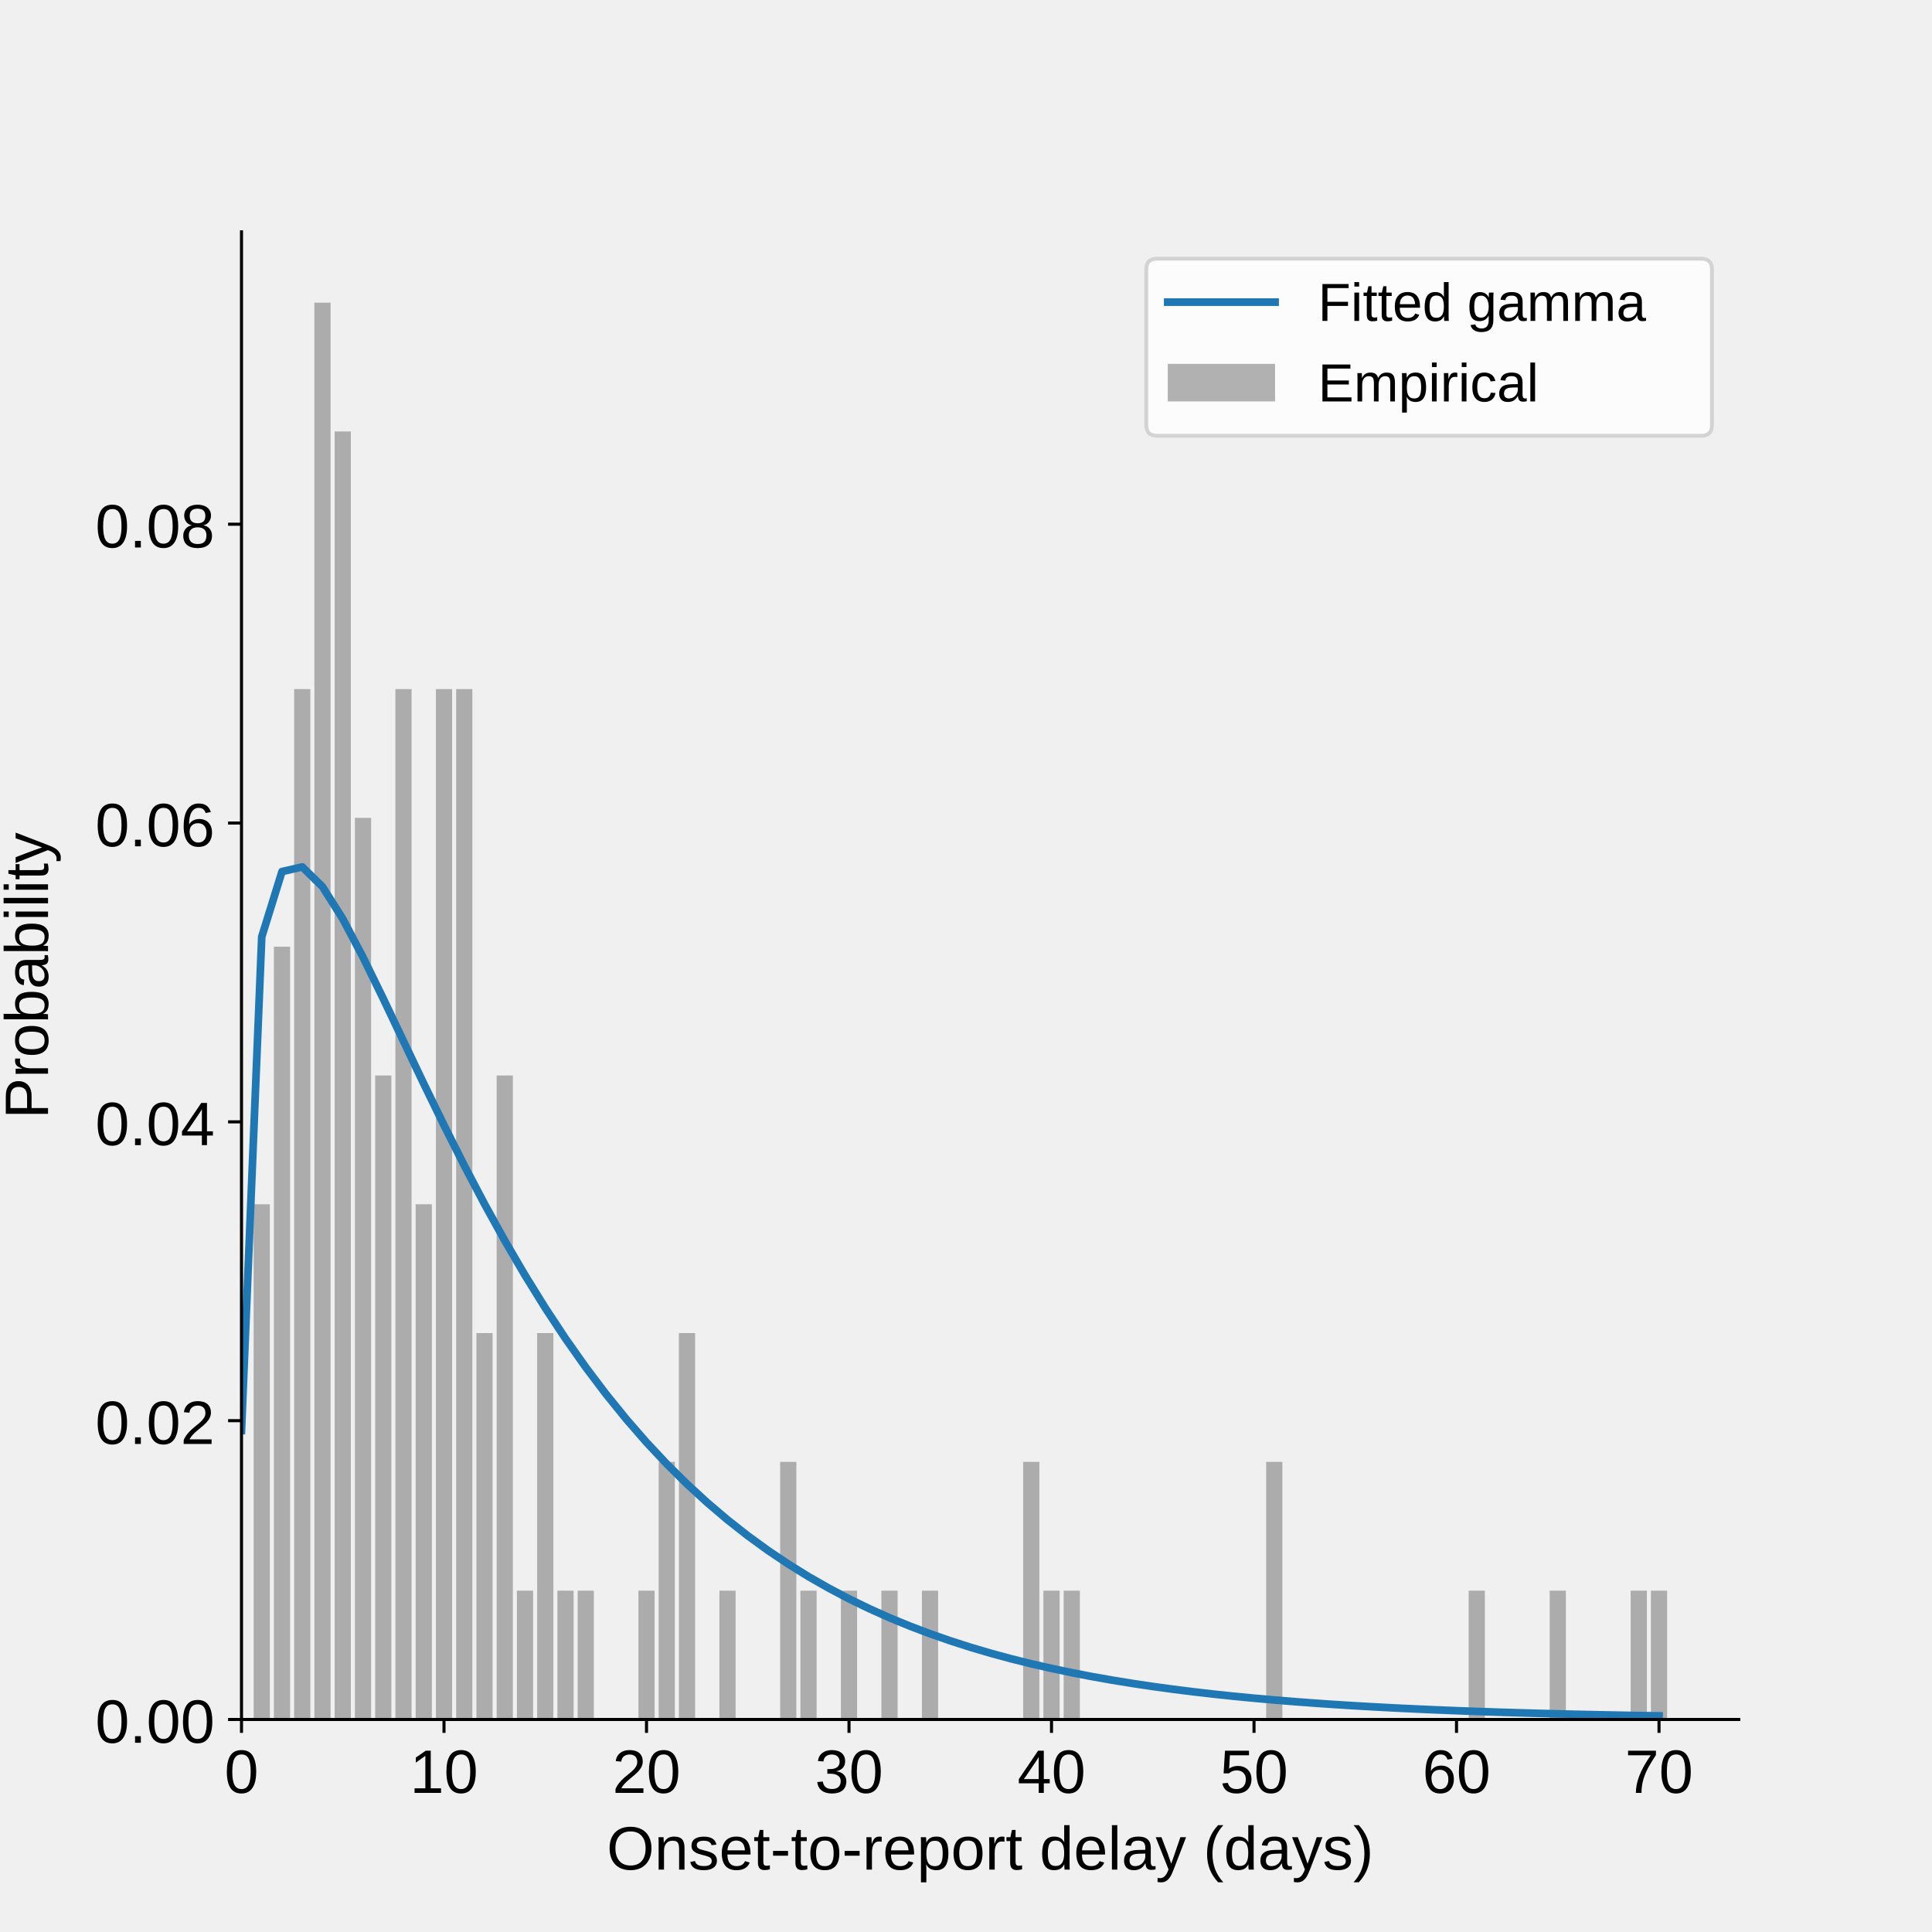
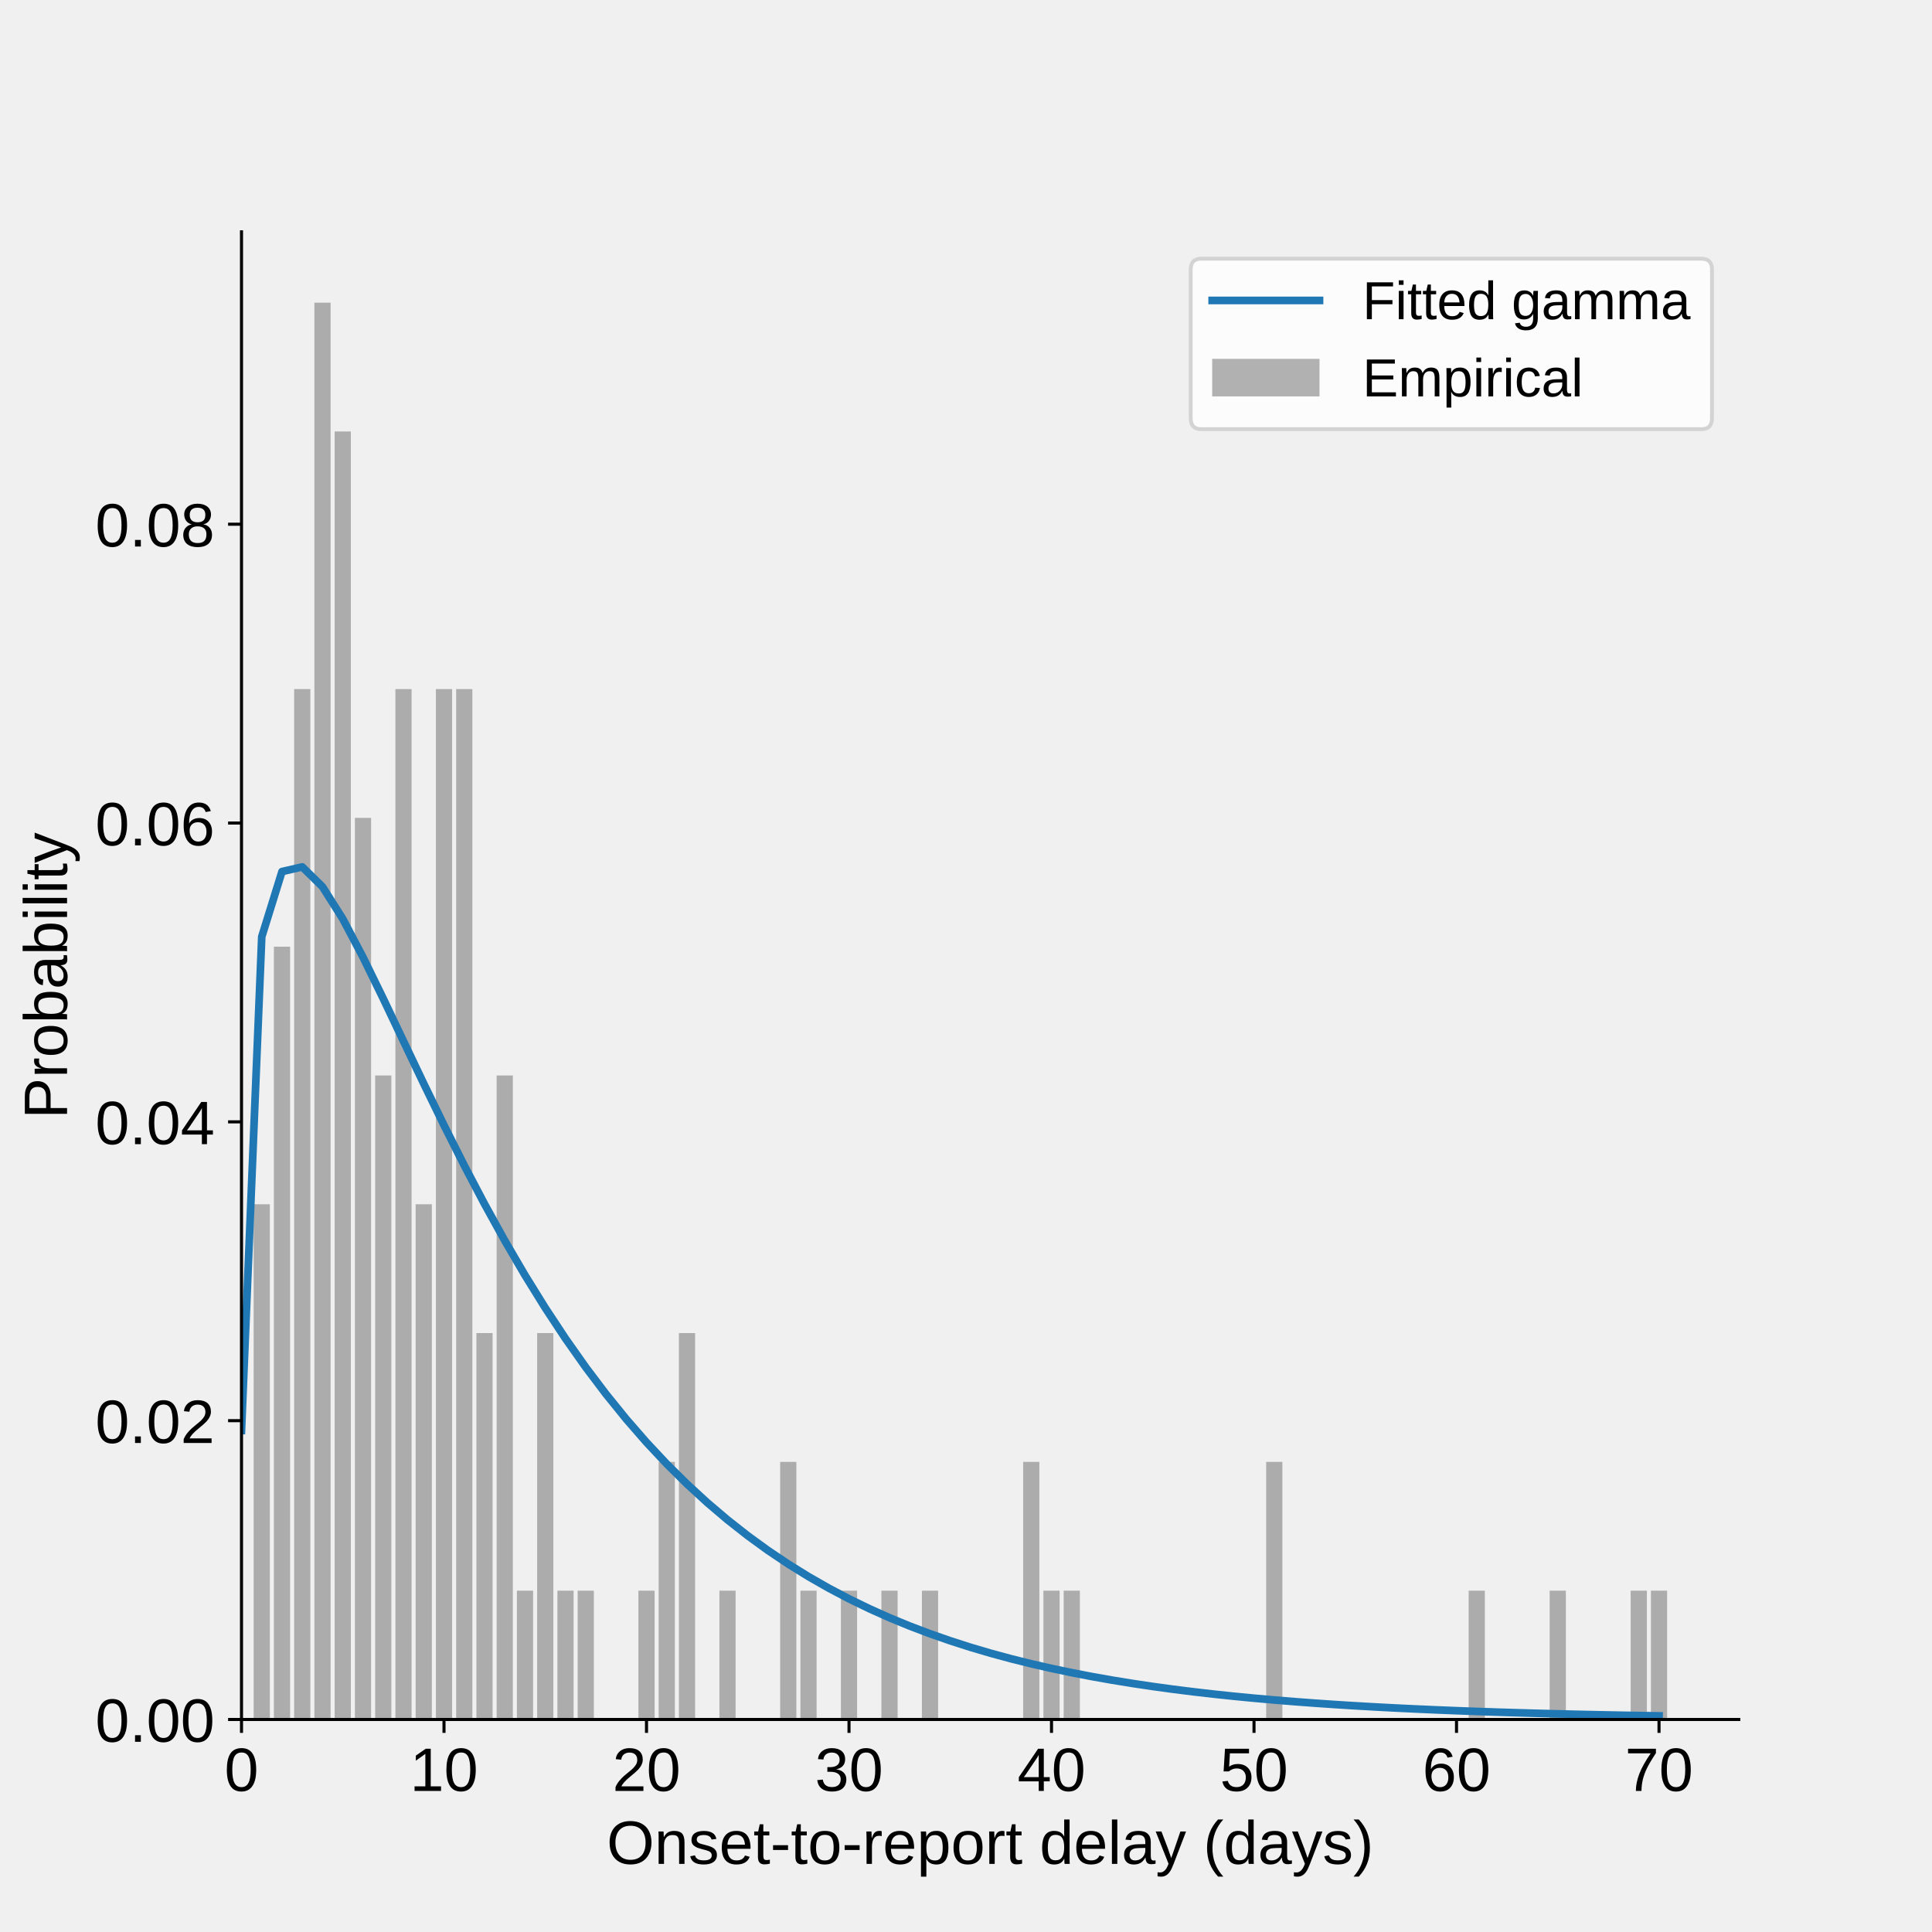
<svg xmlns="http://www.w3.org/2000/svg" xmlns:xlink="http://www.w3.org/1999/xlink" width="504pt" height="504pt" viewBox="0 0 504 504" version="1.1">
  <defs>
    <style type="text/css">*{stroke-linejoin: round; stroke-linecap: butt}</style>
  </defs>
  <g id="figure_1">
    <g id="patch_1">
      <path d="M 0 504  L 504 504  L 504 0  L 0 0  L 0 504  z " style="fill: none" />
    </g>
    <g id="axes_1">
      <g id="patch_2">
        <path d="M 63 448.56  L 453.6 448.56  L 453.6 60.48  L 63 60.48  L 63 448.56  z " style="fill: none" />
      </g>
      <g id="patch_3">
-         <path d="M 60.887 448.56  L 65.113 448.56  L 65.113 448.56  L 60.887 448.56  z " clip-path="url(#p0a9dd220d3)" style="fill: #7f7f7f; opacity: 0.6" />
+         <path d="M 60.887 448.56  L 65.113 448.56  L 65.113 448.56  L 60.887 448.56  z " clip-path="url(#p4506866658)" style="fill: #7f7f7f; opacity: 0.6" />
      </g>
      <g id="patch_4">
-         <path d="M 66.17 448.56  L 70.396 448.56  L 70.396 314.16  L 66.17 314.16  z " clip-path="url(#p0a9dd220d3)" style="fill: #7f7f7f; opacity: 0.6" />
+         <path d="M 66.17 448.56  L 70.396 448.56  L 70.396 314.16  L 66.17 314.16  z " clip-path="url(#p4506866658)" style="fill: #7f7f7f; opacity: 0.6" />
      </g>
      <g id="patch_5">
-         <path d="M 71.452 448.56  L 75.678 448.56  L 75.678 246.96  L 71.452 246.96  z " clip-path="url(#p0a9dd220d3)" style="fill: #7f7f7f; opacity: 0.6" />
+         <path d="M 71.452 448.56  L 75.678 448.56  L 75.678 246.96  L 71.452 246.96  z " clip-path="url(#p4506866658)" style="fill: #7f7f7f; opacity: 0.6" />
      </g>
      <g id="patch_6">
-         <path d="M 76.735 448.56  L 80.961 448.56  L 80.961 179.76  L 76.735 179.76  z " clip-path="url(#p0a9dd220d3)" style="fill: #7f7f7f; opacity: 0.6" />
+         <path d="M 76.735 448.56  L 80.961 448.56  L 80.961 179.76  L 76.735 179.76  z " clip-path="url(#p4506866658)" style="fill: #7f7f7f; opacity: 0.6" />
      </g>
      <g id="patch_7">
-         <path d="M 82.018 448.56  L 86.244 448.56  L 86.244 78.96  L 82.018 78.96  z " clip-path="url(#p0a9dd220d3)" style="fill: #7f7f7f; opacity: 0.6" />
+         <path d="M 82.018 448.56  L 86.244 448.56  L 86.244 78.96  L 82.018 78.96  z " clip-path="url(#p4506866658)" style="fill: #7f7f7f; opacity: 0.6" />
      </g>
      <g id="patch_8">
-         <path d="M 87.3 448.56  L 91.526 448.56  L 91.526 112.56  L 87.3 112.56  z " clip-path="url(#p0a9dd220d3)" style="fill: #7f7f7f; opacity: 0.6" />
+         <path d="M 87.3 448.56  L 91.526 448.56  L 91.526 112.56  L 87.3 112.56  z " clip-path="url(#p4506866658)" style="fill: #7f7f7f; opacity: 0.6" />
      </g>
      <g id="patch_9">
-         <path d="M 92.583 448.56  L 96.809 448.56  L 96.809 213.36  L 92.583 213.36  z " clip-path="url(#p0a9dd220d3)" style="fill: #7f7f7f; opacity: 0.6" />
+         <path d="M 92.583 448.56  L 96.809 448.56  L 96.809 213.36  L 92.583 213.36  z " clip-path="url(#p4506866658)" style="fill: #7f7f7f; opacity: 0.6" />
      </g>
      <g id="patch_10">
-         <path d="M 97.866 448.56  L 102.092 448.56  L 102.092 280.56  L 97.866 280.56  z " clip-path="url(#p0a9dd220d3)" style="fill: #7f7f7f; opacity: 0.6" />
+         <path d="M 97.866 448.56  L 102.092 448.56  L 102.092 280.56  L 97.866 280.56  z " clip-path="url(#p4506866658)" style="fill: #7f7f7f; opacity: 0.6" />
      </g>
      <g id="patch_11">
-         <path d="M 103.148 448.56  L 107.374 448.56  L 107.374 179.76  L 103.148 179.76  z " clip-path="url(#p0a9dd220d3)" style="fill: #7f7f7f; opacity: 0.6" />
+         <path d="M 103.148 448.56  L 107.374 448.56  L 107.374 179.76  L 103.148 179.76  z " clip-path="url(#p4506866658)" style="fill: #7f7f7f; opacity: 0.6" />
      </g>
      <g id="patch_12">
-         <path d="M 108.431 448.56  L 112.657 448.56  L 112.657 314.16  L 108.431 314.16  z " clip-path="url(#p0a9dd220d3)" style="fill: #7f7f7f; opacity: 0.6" />
+         <path d="M 108.431 448.56  L 112.657 448.56  L 112.657 314.16  L 108.431 314.16  z " clip-path="url(#p4506866658)" style="fill: #7f7f7f; opacity: 0.6" />
      </g>
      <g id="patch_13">
-         <path d="M 113.714 448.56  L 117.94 448.56  L 117.94 179.76  L 113.714 179.76  z " clip-path="url(#p0a9dd220d3)" style="fill: #7f7f7f; opacity: 0.6" />
+         <path d="M 113.714 448.56  L 117.94 448.56  L 117.94 179.76  L 113.714 179.76  z " clip-path="url(#p4506866658)" style="fill: #7f7f7f; opacity: 0.6" />
      </g>
      <g id="patch_14">
-         <path d="M 118.996 448.56  L 123.222 448.56  L 123.222 179.76  L 118.996 179.76  z " clip-path="url(#p0a9dd220d3)" style="fill: #7f7f7f; opacity: 0.6" />
+         <path d="M 118.996 448.56  L 123.222 448.56  L 123.222 179.76  L 118.996 179.76  z " clip-path="url(#p4506866658)" style="fill: #7f7f7f; opacity: 0.6" />
      </g>
      <g id="patch_15">
-         <path d="M 124.279 448.56  L 128.505 448.56  L 128.505 347.76  L 124.279 347.76  z " clip-path="url(#p0a9dd220d3)" style="fill: #7f7f7f; opacity: 0.6" />
+         <path d="M 124.279 448.56  L 128.505 448.56  L 128.505 347.76  L 124.279 347.76  z " clip-path="url(#p4506866658)" style="fill: #7f7f7f; opacity: 0.6" />
      </g>
      <g id="patch_16">
-         <path d="M 129.562 448.56  L 133.788 448.56  L 133.788 280.56  L 129.562 280.56  z " clip-path="url(#p0a9dd220d3)" style="fill: #7f7f7f; opacity: 0.6" />
+         <path d="M 129.562 448.56  L 133.788 448.56  L 133.788 280.56  L 129.562 280.56  z " clip-path="url(#p4506866658)" style="fill: #7f7f7f; opacity: 0.6" />
      </g>
      <g id="patch_17">
-         <path d="M 134.844 448.56  L 139.07 448.56  L 139.07 414.96  L 134.844 414.96  z " clip-path="url(#p0a9dd220d3)" style="fill: #7f7f7f; opacity: 0.6" />
+         <path d="M 134.844 448.56  L 139.07 448.56  L 139.07 414.96  L 134.844 414.96  z " clip-path="url(#p4506866658)" style="fill: #7f7f7f; opacity: 0.6" />
      </g>
      <g id="patch_18">
-         <path d="M 140.127 448.56  L 144.353 448.56  L 144.353 347.76  L 140.127 347.76  z " clip-path="url(#p0a9dd220d3)" style="fill: #7f7f7f; opacity: 0.6" />
+         <path d="M 140.127 448.56  L 144.353 448.56  L 144.353 347.76  L 140.127 347.76  z " clip-path="url(#p4506866658)" style="fill: #7f7f7f; opacity: 0.6" />
      </g>
      <g id="patch_19">
-         <path d="M 145.41 448.56  L 149.636 448.56  L 149.636 414.96  L 145.41 414.96  z " clip-path="url(#p0a9dd220d3)" style="fill: #7f7f7f; opacity: 0.6" />
+         <path d="M 145.41 448.56  L 149.636 448.56  L 149.636 414.96  L 145.41 414.96  z " clip-path="url(#p4506866658)" style="fill: #7f7f7f; opacity: 0.6" />
      </g>
      <g id="patch_20">
-         <path d="M 150.692 448.56  L 154.918 448.56  L 154.918 414.96  L 150.692 414.96  z " clip-path="url(#p0a9dd220d3)" style="fill: #7f7f7f; opacity: 0.6" />
+         <path d="M 150.692 448.56  L 154.918 448.56  L 154.918 414.96  L 150.692 414.96  z " clip-path="url(#p4506866658)" style="fill: #7f7f7f; opacity: 0.6" />
      </g>
      <g id="patch_21">
-         <path d="M 155.975 448.56  L 160.201 448.56  L 160.201 448.56  L 155.975 448.56  z " clip-path="url(#p0a9dd220d3)" style="fill: #7f7f7f; opacity: 0.6" />
+         <path d="M 155.975 448.56  L 160.201 448.56  L 160.201 448.56  L 155.975 448.56  z " clip-path="url(#p4506866658)" style="fill: #7f7f7f; opacity: 0.6" />
      </g>
      <g id="patch_22">
-         <path d="M 161.258 448.56  L 165.484 448.56  L 165.484 448.56  L 161.258 448.56  z " clip-path="url(#p0a9dd220d3)" style="fill: #7f7f7f; opacity: 0.6" />
+         <path d="M 161.258 448.56  L 165.484 448.56  L 165.484 448.56  L 161.258 448.56  z " clip-path="url(#p4506866658)" style="fill: #7f7f7f; opacity: 0.6" />
      </g>
      <g id="patch_23">
-         <path d="M 166.54 448.56  L 170.766 448.56  L 170.766 414.96  L 166.54 414.96  z " clip-path="url(#p0a9dd220d3)" style="fill: #7f7f7f; opacity: 0.6" />
+         <path d="M 166.54 448.56  L 170.766 448.56  L 170.766 414.96  L 166.54 414.96  z " clip-path="url(#p4506866658)" style="fill: #7f7f7f; opacity: 0.6" />
      </g>
      <g id="patch_24">
-         <path d="M 171.823 448.56  L 176.049 448.56  L 176.049 381.36  L 171.823 381.36  z " clip-path="url(#p0a9dd220d3)" style="fill: #7f7f7f; opacity: 0.6" />
+         <path d="M 171.823 448.56  L 176.049 448.56  L 176.049 381.36  L 171.823 381.36  z " clip-path="url(#p4506866658)" style="fill: #7f7f7f; opacity: 0.6" />
      </g>
      <g id="patch_25">
-         <path d="M 177.105 448.56  L 181.332 448.56  L 181.332 347.76  L 177.105 347.76  z " clip-path="url(#p0a9dd220d3)" style="fill: #7f7f7f; opacity: 0.6" />
+         <path d="M 177.105 448.56  L 181.332 448.56  L 181.332 347.76  L 177.105 347.76  z " clip-path="url(#p4506866658)" style="fill: #7f7f7f; opacity: 0.6" />
      </g>
      <g id="patch_26">
-         <path d="M 182.388 448.56  L 186.614 448.56  L 186.614 448.56  L 182.388 448.56  z " clip-path="url(#p0a9dd220d3)" style="fill: #7f7f7f; opacity: 0.6" />
+         <path d="M 182.388 448.56  L 186.614 448.56  L 186.614 448.56  L 182.388 448.56  z " clip-path="url(#p4506866658)" style="fill: #7f7f7f; opacity: 0.6" />
      </g>
      <g id="patch_27">
-         <path d="M 187.671 448.56  L 191.897 448.56  L 191.897 414.96  L 187.671 414.96  z " clip-path="url(#p0a9dd220d3)" style="fill: #7f7f7f; opacity: 0.6" />
+         <path d="M 187.671 448.56  L 191.897 448.56  L 191.897 414.96  L 187.671 414.96  z " clip-path="url(#p4506866658)" style="fill: #7f7f7f; opacity: 0.6" />
      </g>
      <g id="patch_28">
-         <path d="M 192.953 448.56  L 197.18 448.56  L 197.18 448.56  L 192.953 448.56  z " clip-path="url(#p0a9dd220d3)" style="fill: #7f7f7f; opacity: 0.6" />
+         <path d="M 192.953 448.56  L 197.18 448.56  L 197.18 448.56  L 192.953 448.56  z " clip-path="url(#p4506866658)" style="fill: #7f7f7f; opacity: 0.6" />
      </g>
      <g id="patch_29">
-         <path d="M 198.236 448.56  L 202.462 448.56  L 202.462 448.56  L 198.236 448.56  z " clip-path="url(#p0a9dd220d3)" style="fill: #7f7f7f; opacity: 0.6" />
+         <path d="M 198.236 448.56  L 202.462 448.56  L 202.462 448.56  L 198.236 448.56  z " clip-path="url(#p4506866658)" style="fill: #7f7f7f; opacity: 0.6" />
      </g>
      <g id="patch_30">
-         <path d="M 203.519 448.56  L 207.745 448.56  L 207.745 381.36  L 203.519 381.36  z " clip-path="url(#p0a9dd220d3)" style="fill: #7f7f7f; opacity: 0.6" />
+         <path d="M 203.519 448.56  L 207.745 448.56  L 207.745 381.36  L 203.519 381.36  z " clip-path="url(#p4506866658)" style="fill: #7f7f7f; opacity: 0.6" />
      </g>
      <g id="patch_31">
-         <path d="M 208.801 448.56  L 213.028 448.56  L 213.028 414.96  L 208.801 414.96  z " clip-path="url(#p0a9dd220d3)" style="fill: #7f7f7f; opacity: 0.6" />
+         <path d="M 208.801 448.56  L 213.028 448.56  L 213.028 414.96  L 208.801 414.96  z " clip-path="url(#p4506866658)" style="fill: #7f7f7f; opacity: 0.6" />
      </g>
      <g id="patch_32">
-         <path d="M 214.084 448.56  L 218.31 448.56  L 218.31 448.56  L 214.084 448.56  z " clip-path="url(#p0a9dd220d3)" style="fill: #7f7f7f; opacity: 0.6" />
+         <path d="M 214.084 448.56  L 218.31 448.56  L 218.31 448.56  L 214.084 448.56  z " clip-path="url(#p4506866658)" style="fill: #7f7f7f; opacity: 0.6" />
      </g>
      <g id="patch_33">
-         <path d="M 219.367 448.56  L 223.593 448.56  L 223.593 414.96  L 219.367 414.96  z " clip-path="url(#p0a9dd220d3)" style="fill: #7f7f7f; opacity: 0.6" />
+         <path d="M 219.367 448.56  L 223.593 448.56  L 223.593 414.96  L 219.367 414.96  z " clip-path="url(#p4506866658)" style="fill: #7f7f7f; opacity: 0.6" />
      </g>
      <g id="patch_34">
-         <path d="M 224.649 448.56  L 228.876 448.56  L 228.876 448.56  L 224.649 448.56  z " clip-path="url(#p0a9dd220d3)" style="fill: #7f7f7f; opacity: 0.6" />
+         <path d="M 224.649 448.56  L 228.876 448.56  L 228.876 448.56  L 224.649 448.56  z " clip-path="url(#p4506866658)" style="fill: #7f7f7f; opacity: 0.6" />
      </g>
      <g id="patch_35">
-         <path d="M 229.932 448.56  L 234.158 448.56  L 234.158 414.96  L 229.932 414.96  z " clip-path="url(#p0a9dd220d3)" style="fill: #7f7f7f; opacity: 0.6" />
+         <path d="M 229.932 448.56  L 234.158 448.56  L 234.158 414.96  L 229.932 414.96  z " clip-path="url(#p4506866658)" style="fill: #7f7f7f; opacity: 0.6" />
      </g>
      <g id="patch_36">
-         <path d="M 235.215 448.56  L 239.441 448.56  L 239.441 448.56  L 235.215 448.56  z " clip-path="url(#p0a9dd220d3)" style="fill: #7f7f7f; opacity: 0.6" />
+         <path d="M 235.215 448.56  L 239.441 448.56  L 239.441 448.56  L 235.215 448.56  z " clip-path="url(#p4506866658)" style="fill: #7f7f7f; opacity: 0.6" />
      </g>
      <g id="patch_37">
-         <path d="M 240.497 448.56  L 244.724 448.56  L 244.724 414.96  L 240.497 414.96  z " clip-path="url(#p0a9dd220d3)" style="fill: #7f7f7f; opacity: 0.6" />
+         <path d="M 240.497 448.56  L 244.724 448.56  L 244.724 414.96  L 240.497 414.96  z " clip-path="url(#p4506866658)" style="fill: #7f7f7f; opacity: 0.6" />
      </g>
      <g id="patch_38">
-         <path d="M 245.78 448.56  L 250.006 448.56  L 250.006 448.56  L 245.78 448.56  z " clip-path="url(#p0a9dd220d3)" style="fill: #7f7f7f; opacity: 0.6" />
+         <path d="M 245.78 448.56  L 250.006 448.56  L 250.006 448.56  L 245.78 448.56  z " clip-path="url(#p4506866658)" style="fill: #7f7f7f; opacity: 0.6" />
      </g>
      <g id="patch_39">
-         <path d="M 251.063 448.56  L 255.289 448.56  L 255.289 448.56  L 251.063 448.56  z " clip-path="url(#p0a9dd220d3)" style="fill: #7f7f7f; opacity: 0.6" />
+         <path d="M 251.063 448.56  L 255.289 448.56  L 255.289 448.56  L 251.063 448.56  z " clip-path="url(#p4506866658)" style="fill: #7f7f7f; opacity: 0.6" />
      </g>
      <g id="patch_40">
-         <path d="M 256.345 448.56  L 260.572 448.56  L 260.572 448.56  L 256.345 448.56  z " clip-path="url(#p0a9dd220d3)" style="fill: #7f7f7f; opacity: 0.6" />
+         <path d="M 256.345 448.56  L 260.572 448.56  L 260.572 448.56  L 256.345 448.56  z " clip-path="url(#p4506866658)" style="fill: #7f7f7f; opacity: 0.6" />
      </g>
      <g id="patch_41">
-         <path d="M 261.628 448.56  L 265.854 448.56  L 265.854 448.56  L 261.628 448.56  z " clip-path="url(#p0a9dd220d3)" style="fill: #7f7f7f; opacity: 0.6" />
+         <path d="M 261.628 448.56  L 265.854 448.56  L 265.854 448.56  L 261.628 448.56  z " clip-path="url(#p4506866658)" style="fill: #7f7f7f; opacity: 0.6" />
      </g>
      <g id="patch_42">
-         <path d="M 266.911 448.56  L 271.137 448.56  L 271.137 381.36  L 266.911 381.36  z " clip-path="url(#p0a9dd220d3)" style="fill: #7f7f7f; opacity: 0.6" />
+         <path d="M 266.911 448.56  L 271.137 448.56  L 271.137 381.36  L 266.911 381.36  z " clip-path="url(#p4506866658)" style="fill: #7f7f7f; opacity: 0.6" />
      </g>
      <g id="patch_43">
-         <path d="M 272.193 448.56  L 276.42 448.56  L 276.42 414.96  L 272.193 414.96  z " clip-path="url(#p0a9dd220d3)" style="fill: #7f7f7f; opacity: 0.6" />
+         <path d="M 272.193 448.56  L 276.42 448.56  L 276.42 414.96  L 272.193 414.96  z " clip-path="url(#p4506866658)" style="fill: #7f7f7f; opacity: 0.6" />
      </g>
      <g id="patch_44">
-         <path d="M 277.476 448.56  L 281.702 448.56  L 281.702 414.96  L 277.476 414.96  z " clip-path="url(#p0a9dd220d3)" style="fill: #7f7f7f; opacity: 0.6" />
+         <path d="M 277.476 448.56  L 281.702 448.56  L 281.702 414.96  L 277.476 414.96  z " clip-path="url(#p4506866658)" style="fill: #7f7f7f; opacity: 0.6" />
      </g>
      <g id="patch_45">
-         <path d="M 282.759 448.56  L 286.985 448.56  L 286.985 448.56  L 282.759 448.56  z " clip-path="url(#p0a9dd220d3)" style="fill: #7f7f7f; opacity: 0.6" />
+         <path d="M 282.759 448.56  L 286.985 448.56  L 286.985 448.56  L 282.759 448.56  z " clip-path="url(#p4506866658)" style="fill: #7f7f7f; opacity: 0.6" />
      </g>
      <g id="patch_46">
-         <path d="M 288.041 448.56  L 292.268 448.56  L 292.268 448.56  L 288.041 448.56  z " clip-path="url(#p0a9dd220d3)" style="fill: #7f7f7f; opacity: 0.6" />
+         <path d="M 288.041 448.56  L 292.268 448.56  L 292.268 448.56  L 288.041 448.56  z " clip-path="url(#p4506866658)" style="fill: #7f7f7f; opacity: 0.6" />
      </g>
      <g id="patch_47">
-         <path d="M 293.324 448.56  L 297.55 448.56  L 297.55 448.56  L 293.324 448.56  z " clip-path="url(#p0a9dd220d3)" style="fill: #7f7f7f; opacity: 0.6" />
+         <path d="M 293.324 448.56  L 297.55 448.56  L 297.55 448.56  L 293.324 448.56  z " clip-path="url(#p4506866658)" style="fill: #7f7f7f; opacity: 0.6" />
      </g>
      <g id="patch_48">
-         <path d="M 298.607 448.56  L 302.833 448.56  L 302.833 448.56  L 298.607 448.56  z " clip-path="url(#p0a9dd220d3)" style="fill: #7f7f7f; opacity: 0.6" />
+         <path d="M 298.607 448.56  L 302.833 448.56  L 302.833 448.56  L 298.607 448.56  z " clip-path="url(#p4506866658)" style="fill: #7f7f7f; opacity: 0.6" />
      </g>
      <g id="patch_49">
-         <path d="M 303.889 448.56  L 308.115 448.56  L 308.115 448.56  L 303.889 448.56  z " clip-path="url(#p0a9dd220d3)" style="fill: #7f7f7f; opacity: 0.6" />
+         <path d="M 303.889 448.56  L 308.115 448.56  L 308.115 448.56  L 303.889 448.56  z " clip-path="url(#p4506866658)" style="fill: #7f7f7f; opacity: 0.6" />
      </g>
      <g id="patch_50">
-         <path d="M 309.172 448.56  L 313.398 448.56  L 313.398 448.56  L 309.172 448.56  z " clip-path="url(#p0a9dd220d3)" style="fill: #7f7f7f; opacity: 0.6" />
+         <path d="M 309.172 448.56  L 313.398 448.56  L 313.398 448.56  L 309.172 448.56  z " clip-path="url(#p4506866658)" style="fill: #7f7f7f; opacity: 0.6" />
      </g>
      <g id="patch_51">
-         <path d="M 314.455 448.56  L 318.681 448.56  L 318.681 448.56  L 314.455 448.56  z " clip-path="url(#p0a9dd220d3)" style="fill: #7f7f7f; opacity: 0.6" />
+         <path d="M 314.455 448.56  L 318.681 448.56  L 318.681 448.56  L 314.455 448.56  z " clip-path="url(#p4506866658)" style="fill: #7f7f7f; opacity: 0.6" />
      </g>
      <g id="patch_52">
-         <path d="M 319.737 448.56  L 323.963 448.56  L 323.963 448.56  L 319.737 448.56  z " clip-path="url(#p0a9dd220d3)" style="fill: #7f7f7f; opacity: 0.6" />
+         <path d="M 319.737 448.56  L 323.963 448.56  L 323.963 448.56  L 319.737 448.56  z " clip-path="url(#p4506866658)" style="fill: #7f7f7f; opacity: 0.6" />
      </g>
      <g id="patch_53">
-         <path d="M 325.02 448.56  L 329.246 448.56  L 329.246 448.56  L 325.02 448.56  z " clip-path="url(#p0a9dd220d3)" style="fill: #7f7f7f; opacity: 0.6" />
+         <path d="M 325.02 448.56  L 329.246 448.56  L 329.246 448.56  L 325.02 448.56  z " clip-path="url(#p4506866658)" style="fill: #7f7f7f; opacity: 0.6" />
      </g>
      <g id="patch_54">
-         <path d="M 330.303 448.56  L 334.529 448.56  L 334.529 381.36  L 330.303 381.36  z " clip-path="url(#p0a9dd220d3)" style="fill: #7f7f7f; opacity: 0.6" />
+         <path d="M 330.303 448.56  L 334.529 448.56  L 334.529 381.36  L 330.303 381.36  z " clip-path="url(#p4506866658)" style="fill: #7f7f7f; opacity: 0.6" />
      </g>
      <g id="patch_55">
-         <path d="M 335.585 448.56  L 339.811 448.56  L 339.811 448.56  L 335.585 448.56  z " clip-path="url(#p0a9dd220d3)" style="fill: #7f7f7f; opacity: 0.6" />
+         <path d="M 335.585 448.56  L 339.811 448.56  L 339.811 448.56  L 335.585 448.56  z " clip-path="url(#p4506866658)" style="fill: #7f7f7f; opacity: 0.6" />
      </g>
      <g id="patch_56">
-         <path d="M 340.868 448.56  L 345.094 448.56  L 345.094 448.56  L 340.868 448.56  z " clip-path="url(#p0a9dd220d3)" style="fill: #7f7f7f; opacity: 0.6" />
+         <path d="M 340.868 448.56  L 345.094 448.56  L 345.094 448.56  L 340.868 448.56  z " clip-path="url(#p4506866658)" style="fill: #7f7f7f; opacity: 0.6" />
      </g>
      <g id="patch_57">
-         <path d="M 346.151 448.56  L 350.377 448.56  L 350.377 448.56  L 346.151 448.56  z " clip-path="url(#p0a9dd220d3)" style="fill: #7f7f7f; opacity: 0.6" />
+         <path d="M 346.151 448.56  L 350.377 448.56  L 350.377 448.56  L 346.151 448.56  z " clip-path="url(#p4506866658)" style="fill: #7f7f7f; opacity: 0.6" />
      </g>
      <g id="patch_58">
-         <path d="M 351.433 448.56  L 355.659 448.56  L 355.659 448.56  L 351.433 448.56  z " clip-path="url(#p0a9dd220d3)" style="fill: #7f7f7f; opacity: 0.6" />
+         <path d="M 351.433 448.56  L 355.659 448.56  L 355.659 448.56  L 351.433 448.56  z " clip-path="url(#p4506866658)" style="fill: #7f7f7f; opacity: 0.6" />
      </g>
      <g id="patch_59">
-         <path d="M 356.716 448.56  L 360.942 448.56  L 360.942 448.56  L 356.716 448.56  z " clip-path="url(#p0a9dd220d3)" style="fill: #7f7f7f; opacity: 0.6" />
+         <path d="M 356.716 448.56  L 360.942 448.56  L 360.942 448.56  L 356.716 448.56  z " clip-path="url(#p4506866658)" style="fill: #7f7f7f; opacity: 0.6" />
      </g>
      <g id="patch_60">
-         <path d="M 361.999 448.56  L 366.225 448.56  L 366.225 448.56  L 361.999 448.56  z " clip-path="url(#p0a9dd220d3)" style="fill: #7f7f7f; opacity: 0.6" />
+         <path d="M 361.999 448.56  L 366.225 448.56  L 366.225 448.56  L 361.999 448.56  z " clip-path="url(#p4506866658)" style="fill: #7f7f7f; opacity: 0.6" />
      </g>
      <g id="patch_61">
-         <path d="M 367.281 448.56  L 371.507 448.56  L 371.507 448.56  L 367.281 448.56  z " clip-path="url(#p0a9dd220d3)" style="fill: #7f7f7f; opacity: 0.6" />
+         <path d="M 367.281 448.56  L 371.507 448.56  L 371.507 448.56  L 367.281 448.56  z " clip-path="url(#p4506866658)" style="fill: #7f7f7f; opacity: 0.6" />
      </g>
      <g id="patch_62">
-         <path d="M 372.564 448.56  L 376.79 448.56  L 376.79 448.56  L 372.564 448.56  z " clip-path="url(#p0a9dd220d3)" style="fill: #7f7f7f; opacity: 0.6" />
+         <path d="M 372.564 448.56  L 376.79 448.56  L 376.79 448.56  L 372.564 448.56  z " clip-path="url(#p4506866658)" style="fill: #7f7f7f; opacity: 0.6" />
      </g>
      <g id="patch_63">
-         <path d="M 377.847 448.56  L 382.073 448.56  L 382.073 448.56  L 377.847 448.56  z " clip-path="url(#p0a9dd220d3)" style="fill: #7f7f7f; opacity: 0.6" />
+         <path d="M 377.847 448.56  L 382.073 448.56  L 382.073 448.56  L 377.847 448.56  z " clip-path="url(#p4506866658)" style="fill: #7f7f7f; opacity: 0.6" />
      </g>
      <g id="patch_64">
-         <path d="M 383.129 448.56  L 387.355 448.56  L 387.355 414.96  L 383.129 414.96  z " clip-path="url(#p0a9dd220d3)" style="fill: #7f7f7f; opacity: 0.6" />
+         <path d="M 383.129 448.56  L 387.355 448.56  L 387.355 414.96  L 383.129 414.96  z " clip-path="url(#p4506866658)" style="fill: #7f7f7f; opacity: 0.6" />
      </g>
      <g id="patch_65">
-         <path d="M 388.412 448.56  L 392.638 448.56  L 392.638 448.56  L 388.412 448.56  z " clip-path="url(#p0a9dd220d3)" style="fill: #7f7f7f; opacity: 0.6" />
+         <path d="M 388.412 448.56  L 392.638 448.56  L 392.638 448.56  L 388.412 448.56  z " clip-path="url(#p4506866658)" style="fill: #7f7f7f; opacity: 0.6" />
      </g>
      <g id="patch_66">
-         <path d="M 393.695 448.56  L 397.921 448.56  L 397.921 448.56  L 393.695 448.56  z " clip-path="url(#p0a9dd220d3)" style="fill: #7f7f7f; opacity: 0.6" />
+         <path d="M 393.695 448.56  L 397.921 448.56  L 397.921 448.56  L 393.695 448.56  z " clip-path="url(#p4506866658)" style="fill: #7f7f7f; opacity: 0.6" />
      </g>
      <g id="patch_67">
-         <path d="M 398.977 448.56  L 403.203 448.56  L 403.203 448.56  L 398.977 448.56  z " clip-path="url(#p0a9dd220d3)" style="fill: #7f7f7f; opacity: 0.6" />
+         <path d="M 398.977 448.56  L 403.203 448.56  L 403.203 448.56  L 398.977 448.56  z " clip-path="url(#p4506866658)" style="fill: #7f7f7f; opacity: 0.6" />
      </g>
      <g id="patch_68">
-         <path d="M 404.26 448.56  L 408.486 448.56  L 408.486 414.96  L 404.26 414.96  z " clip-path="url(#p0a9dd220d3)" style="fill: #7f7f7f; opacity: 0.6" />
+         <path d="M 404.26 448.56  L 408.486 448.56  L 408.486 414.96  L 404.26 414.96  z " clip-path="url(#p4506866658)" style="fill: #7f7f7f; opacity: 0.6" />
      </g>
      <g id="patch_69">
-         <path d="M 409.543 448.56  L 413.769 448.56  L 413.769 448.56  L 409.543 448.56  z " clip-path="url(#p0a9dd220d3)" style="fill: #7f7f7f; opacity: 0.6" />
+         <path d="M 409.543 448.56  L 413.769 448.56  L 413.769 448.56  L 409.543 448.56  z " clip-path="url(#p4506866658)" style="fill: #7f7f7f; opacity: 0.6" />
      </g>
      <g id="patch_70">
-         <path d="M 414.825 448.56  L 419.051 448.56  L 419.051 448.56  L 414.825 448.56  z " clip-path="url(#p0a9dd220d3)" style="fill: #7f7f7f; opacity: 0.6" />
+         <path d="M 414.825 448.56  L 419.051 448.56  L 419.051 448.56  L 414.825 448.56  z " clip-path="url(#p4506866658)" style="fill: #7f7f7f; opacity: 0.6" />
      </g>
      <g id="patch_71">
-         <path d="M 420.108 448.56  L 424.334 448.56  L 424.334 448.56  L 420.108 448.56  z " clip-path="url(#p0a9dd220d3)" style="fill: #7f7f7f; opacity: 0.6" />
+         <path d="M 420.108 448.56  L 424.334 448.56  L 424.334 448.56  L 420.108 448.56  z " clip-path="url(#p4506866658)" style="fill: #7f7f7f; opacity: 0.6" />
      </g>
      <g id="patch_72">
-         <path d="M 425.391 448.56  L 429.617 448.56  L 429.617 414.96  L 425.391 414.96  z " clip-path="url(#p0a9dd220d3)" style="fill: #7f7f7f; opacity: 0.6" />
+         <path d="M 425.391 448.56  L 429.617 448.56  L 429.617 414.96  L 425.391 414.96  z " clip-path="url(#p4506866658)" style="fill: #7f7f7f; opacity: 0.6" />
      </g>
      <g id="patch_73">
-         <path d="M 430.673 448.56  L 434.899 448.56  L 434.899 414.96  L 430.673 414.96  z " clip-path="url(#p0a9dd220d3)" style="fill: #7f7f7f; opacity: 0.6" />
+         <path d="M 430.673 448.56  L 434.899 448.56  L 434.899 414.96  L 430.673 414.96  z " clip-path="url(#p4506866658)" style="fill: #7f7f7f; opacity: 0.6" />
      </g>
      <g id="matplotlib.axis_1">
        <g id="xtick_1">
          <g id="line2d_1">
            <defs>
-               <path id="mef22aea387" d="M 0 0  L 0 3.5  " style="stroke: #000000; stroke-width: 0.8" />
+               <path id="m9b30435891" d="M 0 0  L 0 3.5  " style="stroke: #000000; stroke-width: 0.8" />
            </defs>
            <g>
-               <use xlink:href="#mef22aea387" x="63" y="448.56" style="stroke: #000000; stroke-width: 0.8" />
+               <use xlink:href="#m9b30435891" x="63" y="448.56" style="stroke: #000000; stroke-width: 0.8" />
            </g>
          </g>
          <g id="text_1">
-             <text style="font-size: 16px; font-family: 'Arial', sans-serif; text-anchor: middle" x="63" y="467.716" transform="rotate(-0 63 467.7163)">0</text>
+             <text style="font-size: 16px; font-family: 'Arial', sans-serif; text-anchor: middle" x="63" y="467.208" transform="rotate(-0 63 467.2084)">0</text>
          </g>
        </g>
        <g id="xtick_2">
          <g id="line2d_2">
            <g>
-               <use xlink:href="#mef22aea387" x="115.827" y="448.56" style="stroke: #000000; stroke-width: 0.8" />
+               <use xlink:href="#m9b30435891" x="115.827" y="448.56" style="stroke: #000000; stroke-width: 0.8" />
            </g>
          </g>
          <g id="text_2">
-             <text style="font-size: 16px; font-family: 'Arial', sans-serif; text-anchor: middle" x="115.827" y="467.716" transform="rotate(-0 115.8266 467.7163)">10</text>
+             <text style="font-size: 16px; font-family: 'Arial', sans-serif; text-anchor: middle" x="115.827" y="467.208" transform="rotate(-0 115.8266 467.2084)">10</text>
          </g>
        </g>
        <g id="xtick_3">
          <g id="line2d_3">
            <g>
-               <use xlink:href="#mef22aea387" x="168.653" y="448.56" style="stroke: #000000; stroke-width: 0.8" />
+               <use xlink:href="#m9b30435891" x="168.653" y="448.56" style="stroke: #000000; stroke-width: 0.8" />
            </g>
          </g>
          <g id="text_3">
-             <text style="font-size: 16px; font-family: 'Arial', sans-serif; text-anchor: middle" x="168.653" y="467.716" transform="rotate(-0 168.6532 467.7163)">20</text>
+             <text style="font-size: 16px; font-family: 'Arial', sans-serif; text-anchor: middle" x="168.653" y="467.208" transform="rotate(-0 168.6532 467.2084)">20</text>
          </g>
        </g>
        <g id="xtick_4">
          <g id="line2d_4">
            <g>
-               <use xlink:href="#mef22aea387" x="221.48" y="448.56" style="stroke: #000000; stroke-width: 0.8" />
+               <use xlink:href="#m9b30435891" x="221.48" y="448.56" style="stroke: #000000; stroke-width: 0.8" />
            </g>
          </g>
          <g id="text_4">
-             <text style="font-size: 16px; font-family: 'Arial', sans-serif; text-anchor: middle" x="221.48" y="467.716" transform="rotate(-0 221.4798 467.7163)">30</text>
+             <text style="font-size: 16px; font-family: 'Arial', sans-serif; text-anchor: middle" x="221.48" y="467.208" transform="rotate(-0 221.4798 467.2084)">30</text>
          </g>
        </g>
        <g id="xtick_5">
          <g id="line2d_5">
            <g>
-               <use xlink:href="#mef22aea387" x="274.306" y="448.56" style="stroke: #000000; stroke-width: 0.8" />
+               <use xlink:href="#m9b30435891" x="274.306" y="448.56" style="stroke: #000000; stroke-width: 0.8" />
            </g>
          </g>
          <g id="text_5">
-             <text style="font-size: 16px; font-family: 'Arial', sans-serif; text-anchor: middle" x="274.306" y="467.716" transform="rotate(-0 274.3065 467.7163)">40</text>
+             <text style="font-size: 16px; font-family: 'Arial', sans-serif; text-anchor: middle" x="274.306" y="467.208" transform="rotate(-0 274.3065 467.2084)">40</text>
          </g>
        </g>
        <g id="xtick_6">
          <g id="line2d_6">
            <g>
-               <use xlink:href="#mef22aea387" x="327.133" y="448.56" style="stroke: #000000; stroke-width: 0.8" />
+               <use xlink:href="#m9b30435891" x="327.133" y="448.56" style="stroke: #000000; stroke-width: 0.8" />
            </g>
          </g>
          <g id="text_6">
-             <text style="font-size: 16px; font-family: 'Arial', sans-serif; text-anchor: middle" x="327.133" y="467.716" transform="rotate(-0 327.1331 467.7163)">50</text>
+             <text style="font-size: 16px; font-family: 'Arial', sans-serif; text-anchor: middle" x="327.133" y="467.208" transform="rotate(-0 327.1331 467.2084)">50</text>
          </g>
        </g>
        <g id="xtick_7">
          <g id="line2d_7">
            <g>
-               <use xlink:href="#mef22aea387" x="379.96" y="448.56" style="stroke: #000000; stroke-width: 0.8" />
+               <use xlink:href="#m9b30435891" x="379.96" y="448.56" style="stroke: #000000; stroke-width: 0.8" />
            </g>
          </g>
          <g id="text_7">
-             <text style="font-size: 16px; font-family: 'Arial', sans-serif; text-anchor: middle" x="379.96" y="467.716" transform="rotate(-0 379.9597 467.7163)">60</text>
+             <text style="font-size: 16px; font-family: 'Arial', sans-serif; text-anchor: middle" x="379.96" y="467.208" transform="rotate(-0 379.9597 467.2084)">60</text>
          </g>
        </g>
        <g id="xtick_8">
          <g id="line2d_8">
            <g>
-               <use xlink:href="#mef22aea387" x="432.786" y="448.56" style="stroke: #000000; stroke-width: 0.8" />
+               <use xlink:href="#m9b30435891" x="432.786" y="448.56" style="stroke: #000000; stroke-width: 0.8" />
            </g>
          </g>
          <g id="text_8">
-             <text style="font-size: 16px; font-family: 'Arial', sans-serif; text-anchor: middle" x="432.786" y="467.716" transform="rotate(-0 432.7863 467.7163)">70</text>
+             <text style="font-size: 16px; font-family: 'Arial', sans-serif; text-anchor: middle" x="432.786" y="467.208" transform="rotate(-0 432.7863 467.2084)">70</text>
          </g>
        </g>
        <g id="text_9">
-           <text style="font-size: 16px; font-family: 'Arial', sans-serif; text-anchor: middle" x="258.3" y="487.717" transform="rotate(-0 258.3 487.7175)">Onset-to-report delay (days)</text>
+           <text style="font-size: 16px; font-family: 'Arial', sans-serif; text-anchor: middle" x="258.3" y="486.233" transform="rotate(-0 258.3 486.2331)">Onset-to-report delay (days)</text>
        </g>
      </g>
      <g id="matplotlib.axis_2">
        <g id="ytick_1">
          <g id="line2d_9">
            <defs>
-               <path id="md209306335" d="M 0 0  L -3.5 0  " style="stroke: #000000; stroke-width: 0.8" />
+               <path id="m1378299c82" d="M 0 0  L -3.5 0  " style="stroke: #000000; stroke-width: 0.8" />
            </defs>
            <g>
-               <use xlink:href="#md209306335" x="63" y="448.56" style="stroke: #000000; stroke-width: 0.8" />
+               <use xlink:href="#m1378299c82" x="63" y="448.56" style="stroke: #000000; stroke-width: 0.8" />
            </g>
          </g>
          <g id="text_10">
-             <text style="font-size: 16px; font-family: 'Arial', sans-serif; text-anchor: end" x="56" y="454.638" transform="rotate(-0 56 454.6381)">0.00</text>
+             <text style="font-size: 16px; font-family: 'Arial', sans-serif; text-anchor: end" x="56" y="454.384" transform="rotate(-0 56 454.3842)">0.00</text>
          </g>
        </g>
        <g id="ytick_2">
          <g id="line2d_10">
            <g>
-               <use xlink:href="#md209306335" x="63" y="370.608" style="stroke: #000000; stroke-width: 0.8" />
+               <use xlink:href="#m1378299c82" x="63" y="370.608" style="stroke: #000000; stroke-width: 0.8" />
            </g>
          </g>
          <g id="text_11">
-             <text style="font-size: 16px; font-family: 'Arial', sans-serif; text-anchor: end" x="56" y="376.686" transform="rotate(-0 56 376.6861)">0.02</text>
+             <text style="font-size: 16px; font-family: 'Arial', sans-serif; text-anchor: end" x="56" y="376.432" transform="rotate(-0 56 376.4322)">0.02</text>
          </g>
        </g>
        <g id="ytick_3">
          <g id="line2d_11">
            <g>
-               <use xlink:href="#md209306335" x="63" y="292.656" style="stroke: #000000; stroke-width: 0.8" />
+               <use xlink:href="#m1378299c82" x="63" y="292.656" style="stroke: #000000; stroke-width: 0.8" />
            </g>
          </g>
          <g id="text_12">
-             <text style="font-size: 16px; font-family: 'Arial', sans-serif; text-anchor: end" x="56" y="298.734" transform="rotate(-0 56 298.7341)">0.04</text>
+             <text style="font-size: 16px; font-family: 'Arial', sans-serif; text-anchor: end" x="56" y="298.48" transform="rotate(-0 56 298.4802)">0.04</text>
          </g>
        </g>
        <g id="ytick_4">
          <g id="line2d_12">
            <g>
-               <use xlink:href="#md209306335" x="63" y="214.704" style="stroke: #000000; stroke-width: 0.8" />
+               <use xlink:href="#m1378299c82" x="63" y="214.704" style="stroke: #000000; stroke-width: 0.8" />
            </g>
          </g>
          <g id="text_13">
-             <text style="font-size: 16px; font-family: 'Arial', sans-serif; text-anchor: end" x="56" y="220.782" transform="rotate(-0 56 220.7821)">0.06</text>
+             <text style="font-size: 16px; font-family: 'Arial', sans-serif; text-anchor: end" x="56" y="220.528" transform="rotate(-0 56 220.5282)">0.06</text>
          </g>
        </g>
        <g id="ytick_5">
          <g id="line2d_13">
            <g>
-               <use xlink:href="#md209306335" x="63" y="136.752" style="stroke: #000000; stroke-width: 0.8" />
+               <use xlink:href="#m1378299c82" x="63" y="136.752" style="stroke: #000000; stroke-width: 0.8" />
            </g>
          </g>
          <g id="text_14">
-             <text style="font-size: 16px; font-family: 'Arial', sans-serif; text-anchor: end" x="56" y="142.83" transform="rotate(-0 56 142.8301)">0.08</text>
+             <text style="font-size: 16px; font-family: 'Arial', sans-serif; text-anchor: end" x="56" y="142.576" transform="rotate(-0 56 142.5762)">0.08</text>
          </g>
        </g>
        <g id="text_15">
-           <text style="font-size: 16px; font-family: 'Arial', sans-serif; text-anchor: middle" x="12.531" y="254.52" transform="rotate(-90 12.53125 254.52)">Probability</text>
+           <text style="font-size: 16px; font-family: 'Arial', sans-serif; text-anchor: middle" x="17.495" y="254.52" transform="rotate(-90 17.495 254.52)">Probability</text>
        </g>
      </g>
      <g id="line2d_14">
-         <path d="M 63 373.16  L 68.283 244.375  L 73.565 227.362  L 78.848 226.152  L 84.131 231.331  L 89.413 239.693  L 94.696 249.705  L 99.979 260.518  L 105.261 271.623  L 110.544 282.701  L 115.827 293.547  L 121.109 304.034  L 126.392 314.079  L 131.675 323.634  L 136.957 332.676  L 142.24 341.195  L 147.523 349.193  L 152.805 356.682  L 158.088 363.677  L 163.371 370.197  L 168.653 376.265  L 173.936 381.902  L 179.219 387.134  L 184.501 391.983  L 189.784 396.472  L 195.067 400.626  L 200.349 404.465  L 205.632 408.011  L 210.915 411.284  L 216.197 414.303  L 221.48 417.087  L 226.763 419.652  L 232.045 422.015  L 237.328 424.19  L 242.61 426.192  L 247.893 428.034  L 253.176 429.728  L 258.458 431.285  L 263.741 432.716  L 269.024 434.031  L 274.306 435.239  L 279.589 436.348  L 284.872 437.367  L 290.154 438.302  L 295.437 439.16  L 300.72 439.948  L 306.002 440.67  L 311.285 441.333  L 316.568 441.94  L 321.85 442.497  L 327.133 443.008  L 332.416 443.477  L 337.698 443.906  L 342.981 444.299  L 348.264 444.66  L 353.546 444.99  L 358.829 445.292  L 364.112 445.57  L 369.394 445.823  L 374.677 446.056  L 379.96 446.269  L 385.242 446.464  L 390.525 446.642  L 395.808 446.805  L 401.09 446.955  L 406.373 447.092  L 411.656 447.217  L 416.938 447.332  L 422.221 447.437  L 427.504 447.533  L 432.786 447.621  " clip-path="url(#p0a9dd220d3)" style="fill: none; stroke: #1f77b4; stroke-width: 2; stroke-linecap: square" />
+         <path d="M 63 373.16  L 68.283 244.375  L 73.565 227.362  L 78.848 226.152  L 84.131 231.331  L 89.413 239.693  L 94.696 249.705  L 99.979 260.518  L 105.261 271.623  L 110.544 282.701  L 115.827 293.547  L 121.109 304.034  L 126.392 314.079  L 131.675 323.634  L 136.957 332.676  L 142.24 341.195  L 147.523 349.193  L 152.805 356.682  L 158.088 363.677  L 163.371 370.197  L 168.653 376.265  L 173.936 381.902  L 179.219 387.134  L 184.501 391.983  L 189.784 396.472  L 195.067 400.626  L 200.349 404.465  L 205.632 408.011  L 210.915 411.284  L 216.197 414.303  L 221.48 417.087  L 226.763 419.652  L 232.045 422.015  L 237.328 424.19  L 242.61 426.192  L 247.893 428.034  L 253.176 429.728  L 258.458 431.285  L 263.741 432.716  L 269.024 434.031  L 274.306 435.239  L 279.589 436.348  L 284.872 437.367  L 290.154 438.302  L 295.437 439.16  L 300.72 439.948  L 306.002 440.67  L 311.285 441.333  L 316.568 441.94  L 321.85 442.497  L 327.133 443.008  L 332.416 443.477  L 337.698 443.906  L 342.981 444.299  L 348.264 444.66  L 353.546 444.99  L 358.829 445.292  L 364.112 445.57  L 369.394 445.823  L 374.677 446.056  L 379.96 446.269  L 385.242 446.464  L 390.525 446.642  L 395.808 446.805  L 401.09 446.955  L 406.373 447.092  L 411.656 447.217  L 416.938 447.332  L 422.221 447.437  L 427.504 447.533  L 432.786 447.621  " clip-path="url(#p4506866658)" style="fill: none; stroke: #1f77b4; stroke-width: 2; stroke-linecap: square" />
      </g>
      <g id="patch_74">
        <path d="M 63 448.56  L 63 60.48  " style="fill: none; stroke: #000000; stroke-width: 0.8; stroke-linejoin: miter; stroke-linecap: square" />
      </g>
      <g id="patch_75">
        <path d="M 63 448.56  L 453.6 448.56  " style="fill: none; stroke: #000000; stroke-width: 0.8; stroke-linejoin: miter; stroke-linecap: square" />
      </g>
      <g id="legend_1">
        <g id="patch_76">
-           <path d="M 301.829 113.682  L 443.8 113.682  Q 446.6 113.682 446.6 110.882  L 446.6 70.28  Q 446.6 67.48 443.8 67.48  L 301.829 67.48  Q 299.029 67.48 299.029 70.28  L 299.029 110.882  Q 299.029 113.682 301.829 113.682  z " style="fill: #ffffff; opacity: 0.8; stroke: #cccccc; stroke-linejoin: miter" />
+           <path d="M 313.421 111.958  L 443.8 111.958  Q 446.6 111.958 446.6 109.158  L 446.6 70.28  Q 446.6 67.48 443.8 67.48  L 313.421 67.48  Q 310.621 67.48 310.621 70.28  L 310.621 109.158  Q 310.621 111.958 313.421 111.958  z " style="fill: #ffffff; opacity: 0.8; stroke: #cccccc; stroke-linejoin: miter" />
        </g>
        <g id="line2d_15">
-           <path d="M 304.629 78.818  L 318.629 78.818  L 332.629 78.818  " style="fill: none; stroke: #1f77b4; stroke-width: 2; stroke-linecap: square" />
+           <path d="M 316.221 78.372  L 330.221 78.372  L 344.221 78.372  " style="fill: none; stroke: #1f77b4; stroke-width: 2; stroke-linecap: square" />
        </g>
        <g id="text_16">
-           <text style="font-size: 14px; font-family: 'Arial', sans-serif; text-anchor: start" x="343.829" y="83.718" transform="rotate(-0 343.8291 83.71781)">Fitted gamma</text>
+           <text style="font-size: 14px; font-family: 'Arial', sans-serif; text-anchor: start" x="355.421" y="83.272" transform="rotate(-0 355.4206 83.27238)">Fitted gamma</text>
        </g>
        <g id="patch_77">
-           <path d="M 304.629 104.719  L 332.629 104.719  L 332.629 94.919  L 304.629 94.919  z " style="fill: #7f7f7f; opacity: 0.6" />
+           <path d="M 316.221 103.411  L 344.221 103.411  L 344.221 93.611  L 316.221 93.611  z " style="fill: #7f7f7f; opacity: 0.6" />
        </g>
        <g id="text_17">
-           <text style="font-size: 14px; font-family: 'Arial', sans-serif; text-anchor: start" x="343.829" y="104.719" transform="rotate(-0 343.8291 104.7189)">Empirical</text>
+           <text style="font-size: 14px; font-family: 'Arial', sans-serif; text-anchor: start" x="355.421" y="103.411" transform="rotate(-0 355.4206 103.4113)">Empirical</text>
        </g>
      </g>
    </g>
  </g>
  <defs>
-     <clipPath id="p0a9dd220d3">
+     <clipPath id="p4506866658">
      <rect x="63" y="60.48" width="390.6" height="388.08" />
    </clipPath>
  </defs>
</svg>
